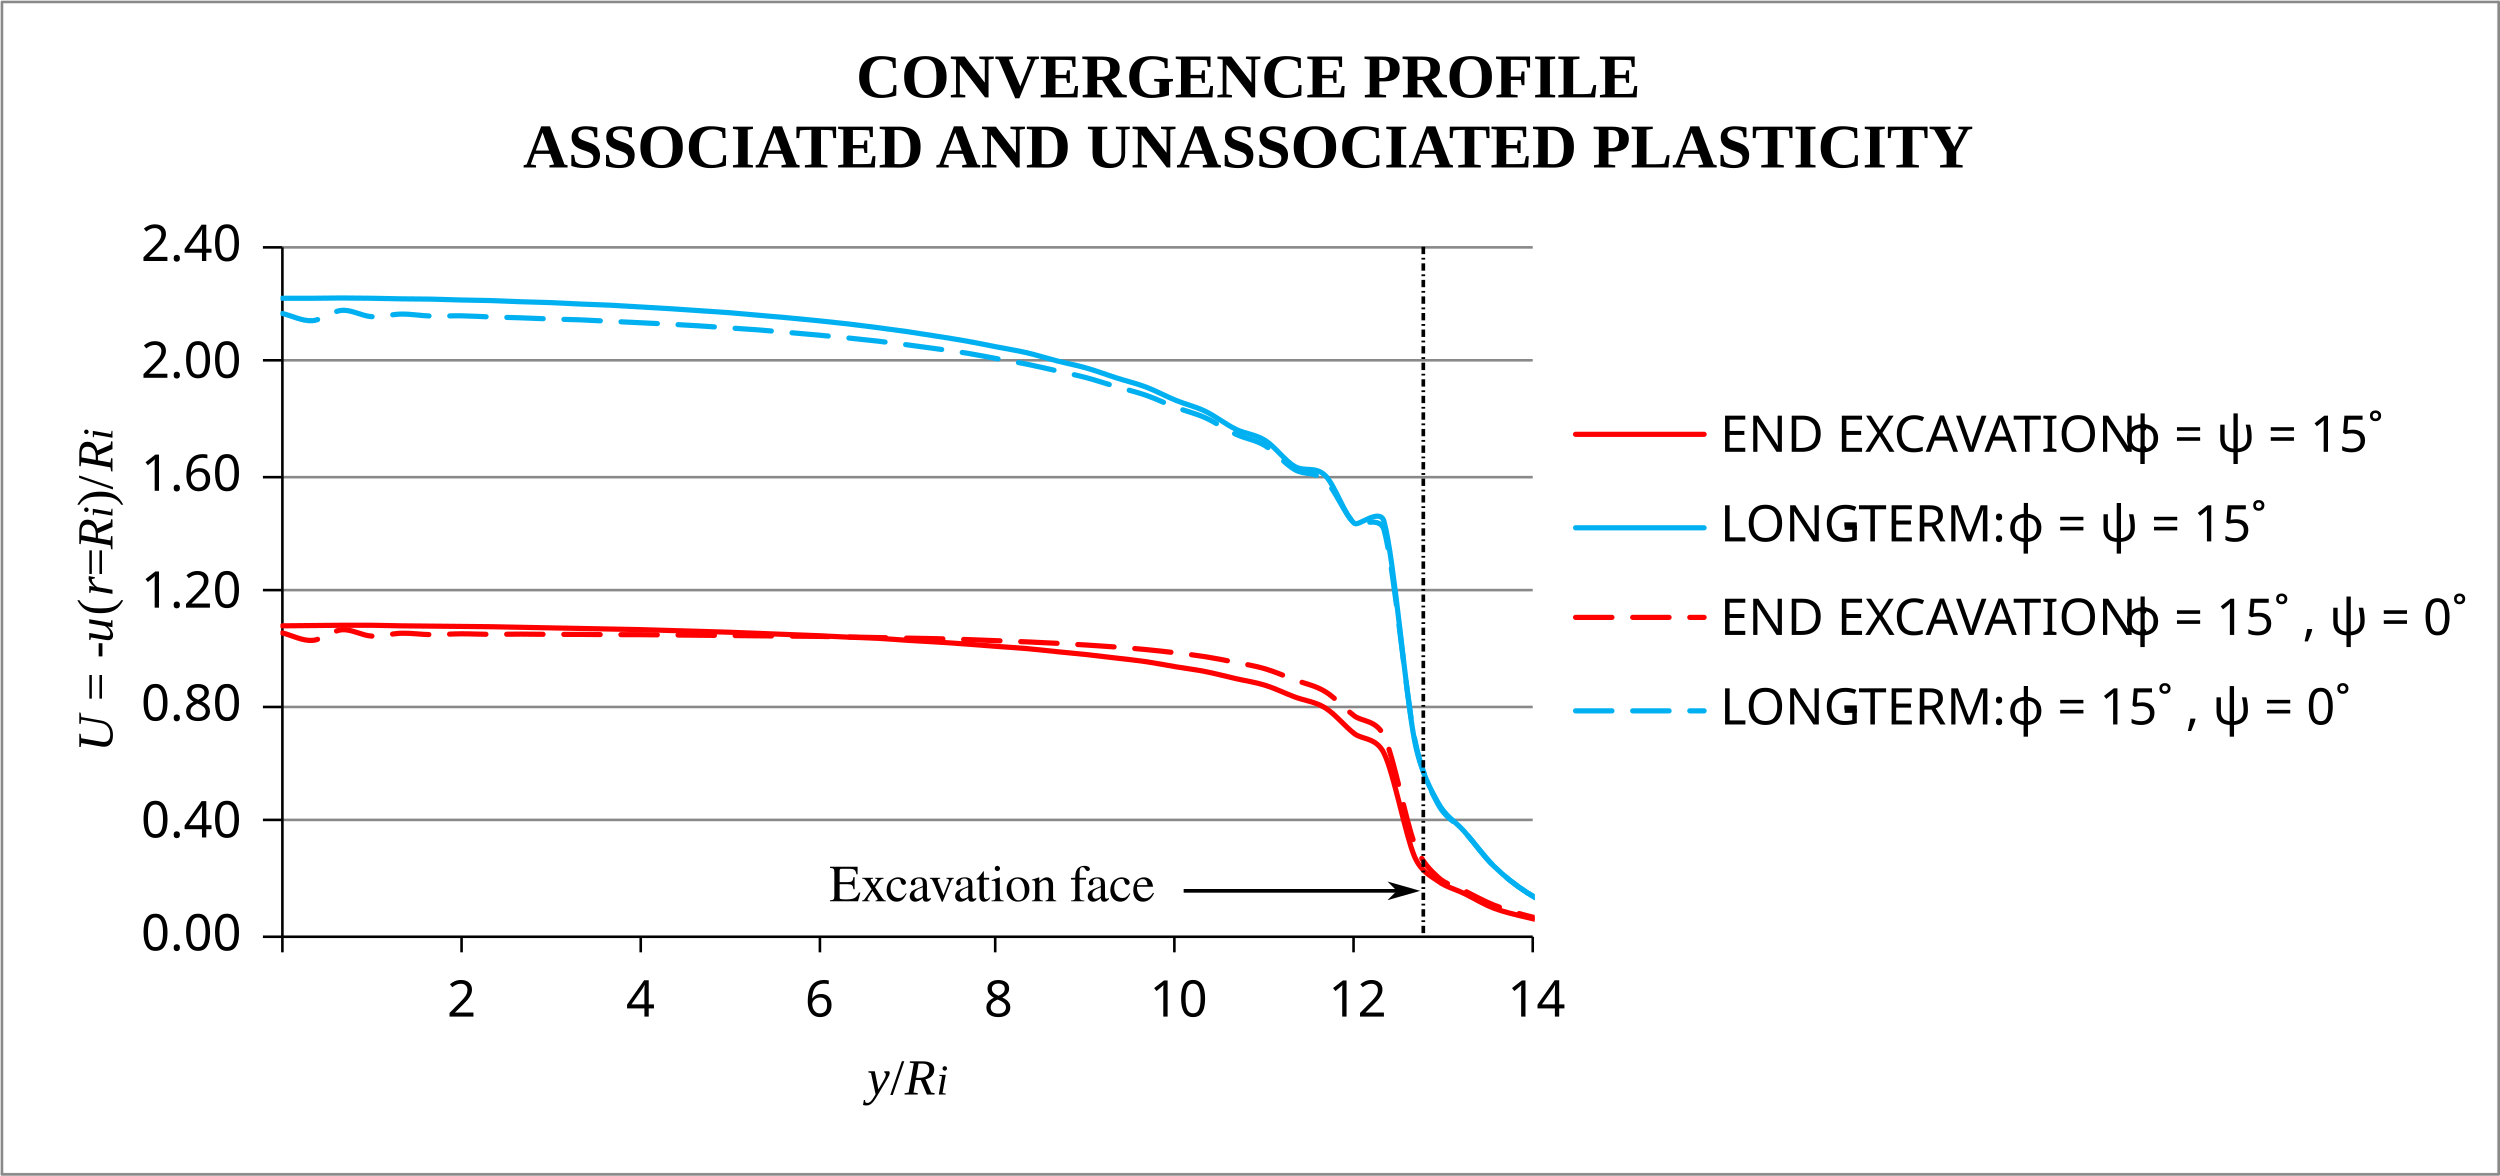
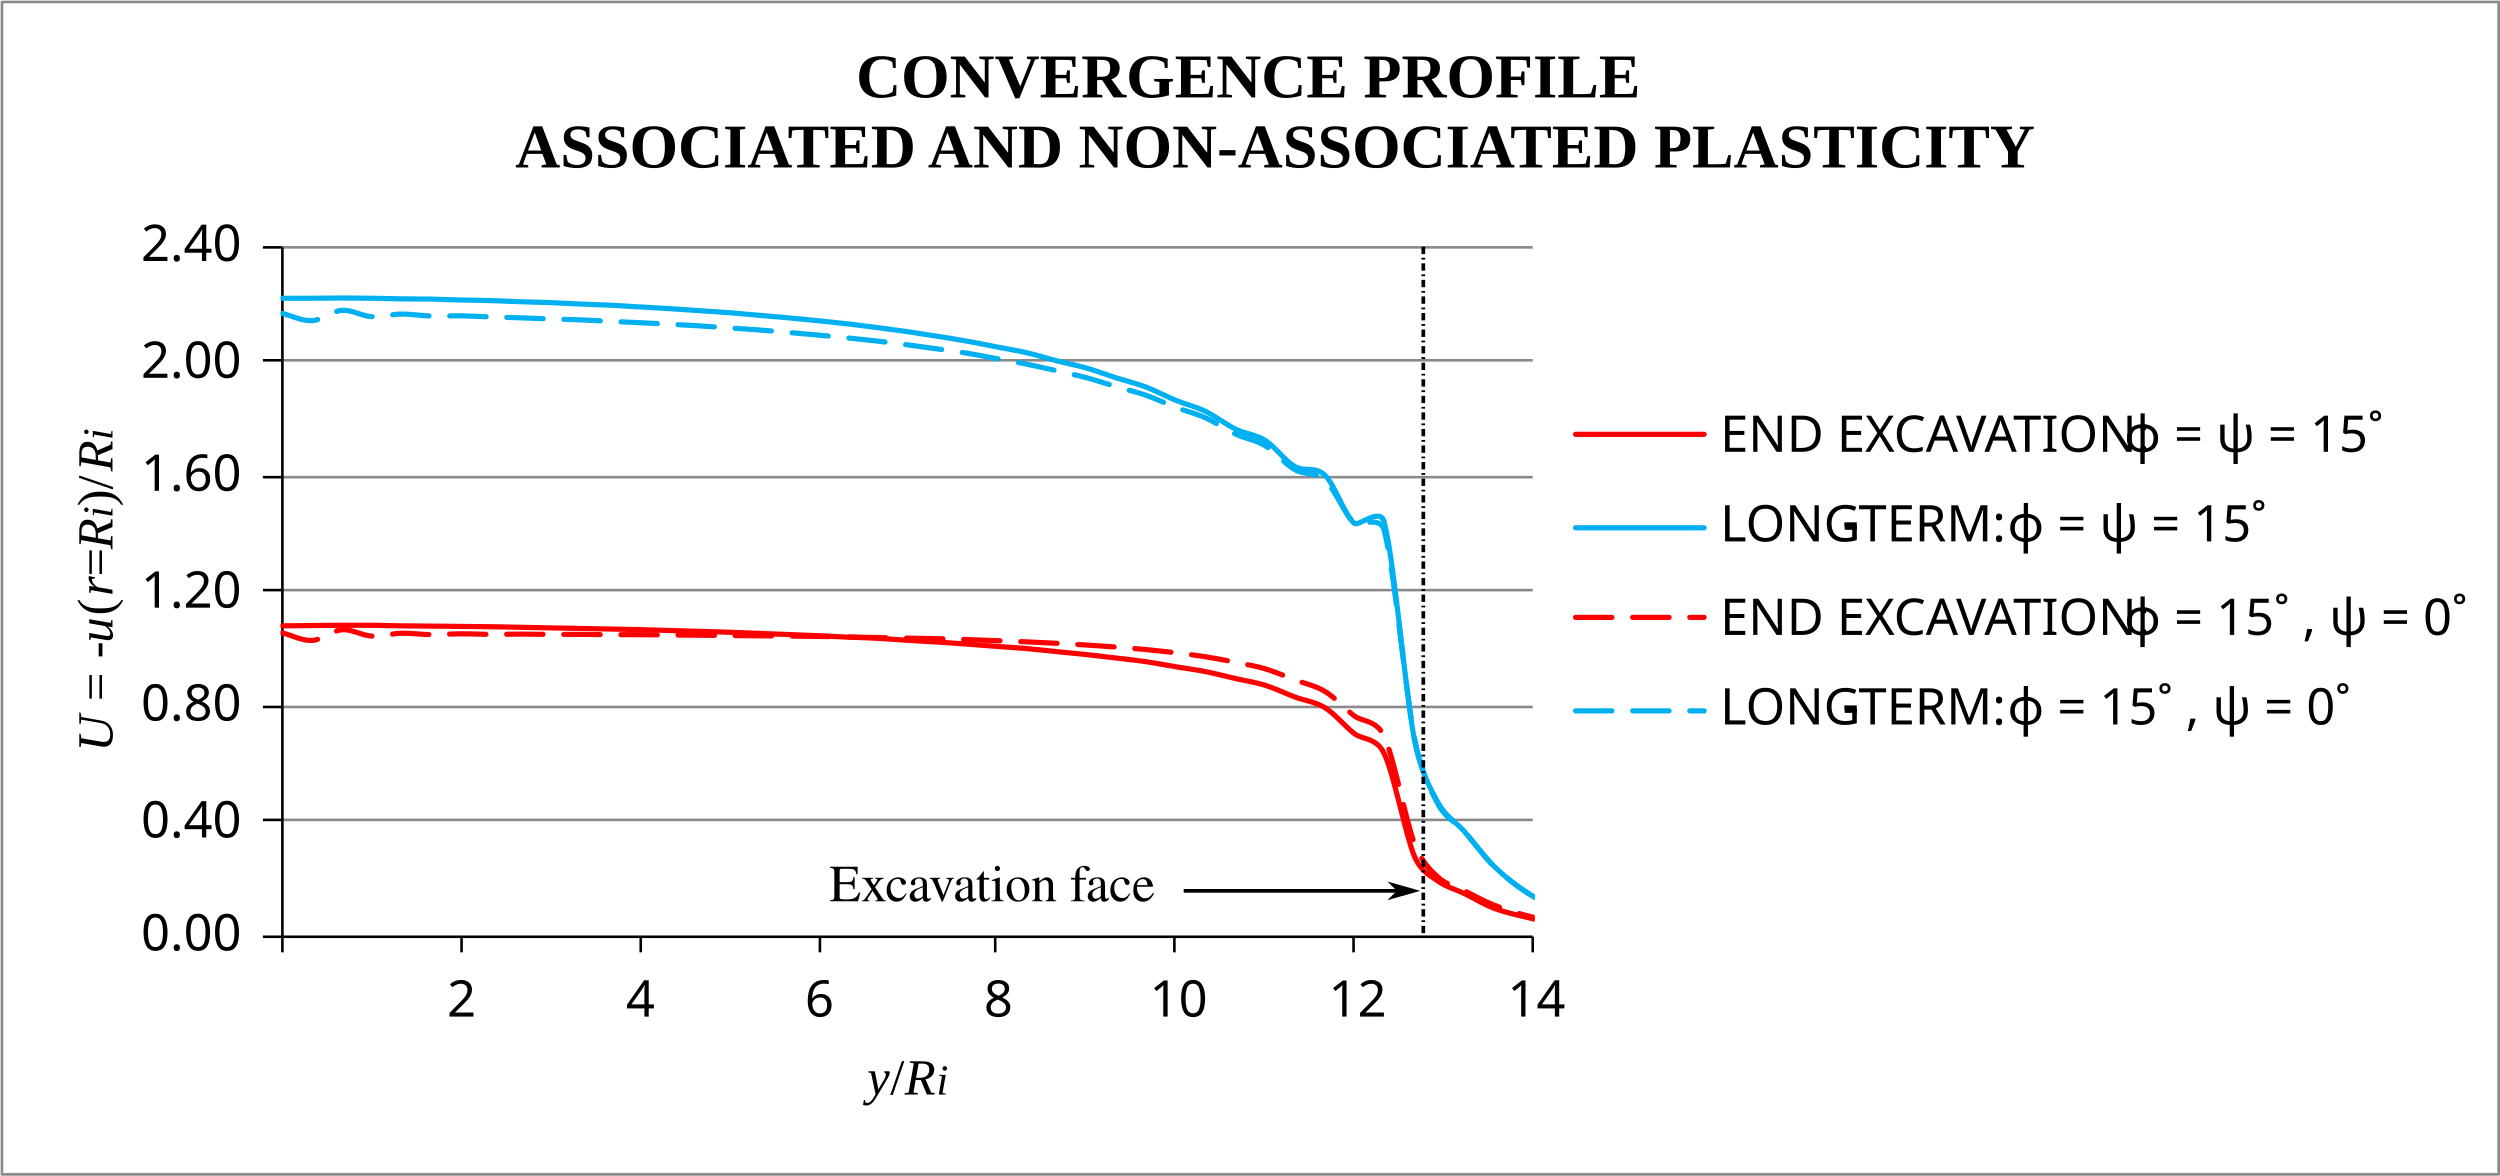
<svg xmlns="http://www.w3.org/2000/svg" width="169.818mm" height="79.86mm" viewBox="0 0 169.818 79.86" version="1.1" id="svg2906">
  <defs id="defs2900">
    <clipPath id="clip0">
      <rect x="260" y="316" width="642" height="302" id="rect3469" />
    </clipPath>
    <clipPath id="clip1">
      <rect x="260" y="315" width="640" height="301" id="rect3472" />
    </clipPath>
    <clipPath id="clip2">
      <rect x="260" y="315" width="640" height="301" id="rect3475" />
    </clipPath>
    <clipPath id="clip3">
      <rect x="260" y="315" width="640" height="301" id="rect3478" />
    </clipPath>
    <clipPath id="clip4">
      <rect x="260" y="315" width="640" height="301" id="rect3481" />
    </clipPath>
    <clipPath id="clip5">
      <rect x="260" y="315" width="640" height="301" id="rect3484" />
    </clipPath>
    <clipPath id="clip6">
      <rect x="260" y="315" width="640" height="301" id="rect3487" />
    </clipPath>
    <clipPath id="clip7">
      <rect x="332" y="379" width="322" height="178" id="rect3490" />
    </clipPath>
    <clipPath id="clip8">
      <rect x="332" y="379" width="322" height="178" id="rect3493" />
    </clipPath>
    <clipPath id="clip9">
      <rect x="332" y="379" width="322" height="178" id="rect3496" />
    </clipPath>
    <clipPath id="clip10">
      <rect x="332" y="379" width="322" height="178" id="rect3499" />
    </clipPath>
    <clipPath id="clip11">
      <rect x="260" y="315" width="640" height="301" id="rect3502" />
    </clipPath>
    <clipPath id="clip12">
      <rect x="260" y="315" width="640" height="301" id="rect3505" />
    </clipPath>
    <clipPath id="clip13">
      <rect x="260" y="315" width="640" height="301" id="rect3508" />
    </clipPath>
    <clipPath id="clip14">
      <rect x="260" y="315" width="640" height="301" id="rect3511" />
    </clipPath>
    <clipPath id="clip15">
      <rect x="260" y="315" width="640" height="301" id="rect3514" />
    </clipPath>
    <clipPath id="clip16">
      <rect x="260" y="315" width="640" height="301" id="rect3517" />
    </clipPath>
    <clipPath id="clip17">
      <rect x="260" y="315" width="640" height="301" id="rect3520" />
    </clipPath>
    <clipPath id="clip18">
      <rect x="260" y="315" width="640" height="301" id="rect3523" />
    </clipPath>
    <clipPath id="clip19">
      <rect x="260" y="315" width="640" height="301" id="rect3526" />
    </clipPath>
    <clipPath id="clip20">
      <rect x="260" y="315" width="640" height="301" id="rect3529" />
    </clipPath>
    <clipPath id="clip21">
      <rect x="260" y="315" width="640" height="301" id="rect3532" />
    </clipPath>
    <clipPath id="clip22">
      <rect x="260" y="315" width="640" height="301" id="rect3535" />
    </clipPath>
    <clipPath id="clip23">
      <rect x="260" y="315" width="640" height="301" id="rect3538" />
    </clipPath>
    <clipPath id="clip24">
      <rect x="260" y="315" width="640" height="301" id="rect3541" />
    </clipPath>
    <clipPath id="clip25">
      <rect x="260" y="315" width="640" height="301" id="rect3544" />
    </clipPath>
    <clipPath id="clip26">
      <rect x="260" y="315" width="640" height="301" id="rect3547" />
    </clipPath>
    <clipPath id="clip27">
      <rect x="260" y="315" width="640" height="301" id="rect3550" />
    </clipPath>
    <clipPath id="clip28">
      <rect x="260" y="315" width="640" height="301" id="rect3553" />
    </clipPath>
    <clipPath id="clip29">
      <rect x="260" y="315" width="640" height="301" id="rect3556" />
    </clipPath>
    <clipPath id="clip30">
      <rect x="260" y="315" width="640" height="301" id="rect3559" />
    </clipPath>
    <clipPath id="clip31">
      <rect x="260" y="315" width="640" height="301" id="rect3562" />
    </clipPath>
    <clipPath id="clip32">
      <rect x="260" y="315" width="640" height="301" id="rect3565" />
    </clipPath>
    <clipPath id="clip33">
      <rect x="260" y="315" width="640" height="301" id="rect3568" />
    </clipPath>
    <clipPath id="clip34">
      <rect x="260" y="315" width="640" height="301" id="rect3571" />
    </clipPath>
    <clipPath id="clip35">
      <rect x="260" y="315" width="640" height="301" id="rect3574" />
    </clipPath>
    <clipPath id="clip36">
      <rect x="260" y="315" width="640" height="301" id="rect3577" />
    </clipPath>
    <clipPath id="clip37">
      <rect x="260" y="315" width="640" height="301" id="rect3580" />
    </clipPath>
    <clipPath id="clip38">
      <rect x="260" y="315" width="640" height="301" id="rect3583" />
    </clipPath>
    <clipPath id="clip39">
      <rect x="260" y="315" width="640" height="301" id="rect3586" />
    </clipPath>
    <clipPath id="clip40">
      <rect x="260" y="315" width="640" height="301" id="rect3589" />
    </clipPath>
    <clipPath id="clip41">
      <rect x="260" y="315" width="640" height="301" id="rect3592" />
    </clipPath>
    <clipPath id="clip42">
      <rect x="260" y="315" width="640" height="301" id="rect3595" />
    </clipPath>
    <clipPath id="clip43">
      <rect x="260" y="315" width="640" height="301" id="rect3598" />
    </clipPath>
    <clipPath id="clip44">
      <rect x="260" y="315" width="640" height="301" id="rect3601" />
    </clipPath>
    <clipPath id="clip45">
      <rect x="260" y="315" width="640" height="301" id="rect3604" />
    </clipPath>
    <clipPath id="clip46">
      <rect x="260" y="315" width="640" height="301" id="rect3607" />
    </clipPath>
    <clipPath id="clip47">
      <rect x="260" y="315" width="640" height="301" id="rect3610" />
    </clipPath>
    <clipPath id="clip48">
      <rect x="260" y="315" width="640" height="301" id="rect3613" />
    </clipPath>
    <clipPath id="clip49">
      <rect x="260" y="315" width="640" height="301" id="rect3616" />
    </clipPath>
    <clipPath id="clip50">
      <rect x="260" y="315" width="640" height="301" id="rect3619" />
    </clipPath>
    <clipPath id="clip51">
      <rect x="260" y="315" width="640" height="301" id="rect3622" />
    </clipPath>
    <clipPath id="clip52">
      <rect x="260" y="315" width="640" height="301" id="rect3625" />
    </clipPath>
    <clipPath id="clip53">
      <rect x="260" y="315" width="640" height="301" id="rect3628" />
    </clipPath>
    <clipPath id="clip54">
      <rect x="260" y="315" width="640" height="301" id="rect3631" />
    </clipPath>
    <clipPath id="clip55">
      <rect x="260" y="315" width="640" height="301" id="rect3634" />
    </clipPath>
    <clipPath id="clip56">
      <rect x="260" y="315" width="640" height="301" id="rect3637" />
    </clipPath>
    <clipPath id="clip57">
      <rect x="260" y="315" width="640" height="301" id="rect3640" />
    </clipPath>
    <clipPath id="clip58">
      <rect x="260" y="315" width="640" height="301" id="rect3643" />
    </clipPath>
    <marker style="overflow:visible" id="Arrow1Mend-7" refX="0" refY="0" orient="auto">
      <path transform="matrix(-0.4,0,0,-0.4,-4,0)" style="fill:#000000;fill-opacity:1;fill-rule:evenodd;stroke:#000000;stroke-width:1pt;stroke-opacity:1" d="M 0,0 5,-5 -12.5,0 5,5 Z" id="path3142-6" />
    </marker>
    <marker style="overflow:visible" id="Arrow1Mend-08" refX="0" refY="0" orient="auto">
      <path transform="matrix(-0.4,0,0,-0.4,-4,0)" style="fill:#000000;fill-opacity:1;fill-rule:evenodd;stroke:#000000;stroke-width:1pt;stroke-opacity:1" d="M 0,0 5,-5 -12.5,0 5,5 Z" id="path1453" />
    </marker>
  </defs>
  <g id="layer1" transform="translate(-23.87167,-11.25755)">
    <g clip-path="url(#clip0)" transform="matrix(0.2645833,0,0,0.2645833,-44.91999,-72.35078)" id="g3884">
      <rect x="260" y="316" width="641" height="301" fill="#ffffff" id="rect3648" />
      <g clip-path="url(#clip1)" id="g3652">
        <rect x="332" y="379" width="322" height="177" fill="#ffffff" id="rect3650" />
      </g>
      <g clip-path="url(#clip2)" id="g3656">
        <path d="m 332.5,526.5 h 321 m -321,-29 h 321 m -321,-30 h 321 m -321,-29 h 321 m -321,-30 h 321 m -321,-29 h 321" stroke="#898989" stroke-width="0.667" stroke-linejoin="round" stroke-miterlimit="10" fill="none" id="path3654" />
      </g>
      <g clip-path="url(#clip3)" id="g3660">
        <path d="M 0,0 1.04987e-4,177" stroke="#000000" stroke-width="0.667" stroke-linejoin="round" stroke-miterlimit="10" fill="none" fill-rule="evenodd" transform="matrix(1,0,0,-1,332.5,556.5)" id="path3658" />
      </g>
      <g clip-path="url(#clip4)" id="g3664">
        <path d="m 327.5,556.5 h 5 m -5,-30 h 5 m -5,-29 h 5 m -5,-30 h 5 m -5,-29 h 5 m -5,-30 h 5 m -5,-29 h 5" stroke="#000000" stroke-width="0.667" stroke-linejoin="round" stroke-miterlimit="10" fill="none" id="path3662" />
      </g>
      <g clip-path="url(#clip5)" id="g3668">
        <path d="m 332.5,556.5 h 321" stroke="#000000" stroke-width="0.667" stroke-linejoin="round" stroke-miterlimit="10" fill="none" fill-rule="evenodd" id="path3666" />
      </g>
      <g clip-path="url(#clip6)" id="g3672">
        <path d="m 332.5,556.5 v 4 m 46,-4 v 4 m 46,-4 v 4 m 46,-4 v 4 m 45,-4 v 4 m 46,-4 v 4 m 46,-4 v 4 m 46,-4 v 4" stroke="#000000" stroke-width="0.667" stroke-linejoin="round" stroke-miterlimit="10" fill="none" id="path3670" />
      </g>
      <g clip-path="url(#clip7)" id="g3676">
        <path d="m 332.5,476.674 c 2.548,-0.025 5.096,-0.05 7.645,-0.075 2.549,-0.025 5.099,-0.062 7.648,-0.074 2.548,-0.013 5.098,-0.025 7.645,0 2.547,0.025 5.088,0.112 7.638,0.149 2.55,0.037 5.111,0.049 7.661,0.074 2.55,0.025 5.093,0.05 7.639,0.075 2.546,0.024 5.088,0.037 7.638,0.074 2.55,0.037 5.111,0.099 7.661,0.149 2.55,0.049 5.092,0.099 7.638,0.149 2.546,0.049 5.089,0.099 7.639,0.149 2.55,0.049 5.111,0.099 7.661,0.149 2.55,0.049 5.092,0.086 7.638,0.148 2.546,0.062 5.089,0.149 7.639,0.224 2.549,0.074 5.111,0.149 7.661,0.223 2.55,0.075 5.092,0.137 7.638,0.223 2.546,0.087 5.088,0.199 7.638,0.298 2.55,0.099 5.112,0.199 7.662,0.298 2.549,0.099 5.092,0.186 7.638,0.298 2.546,0.111 5.088,0.26 7.638,0.372 2.55,0.112 5.111,0.161 7.661,0.298 2.55,0.136 5.093,0.359 7.639,0.521 2.546,0.161 5.088,0.285 7.638,0.446 2.55,0.162 5.111,0.335 7.661,0.522 2.55,0.186 5.092,0.403 7.639,0.595 2.546,0.192 5.088,0.335 7.638,0.558 2.55,0.224 5.111,0.526 7.661,0.782 2.55,0.256 5.092,0.478 7.638,0.752 2.546,0.274 5.089,0.589 7.639,0.893 2.549,0.304 5.111,0.557 7.661,0.931 2.55,0.373 5.103,0.887 7.638,1.31 2.535,0.423 5.008,0.723 7.57,1.228 2.561,0.505 5.237,1.215 7.798,1.802 2.562,0.586 5.047,0.934 7.57,1.719 2.523,0.785 5.008,2.03 7.569,2.993 2.562,0.962 5.238,1.208 7.799,2.784 2.562,1.575 5.046,4.724 7.57,6.67 1.973,1.521 5.566,0.903 7.569,5.002 2.562,5.242 5.505,20.99 7.799,26.449 1.687,4.015 4.389,5.13 5.964,6.305 2.141,1.598 4.473,2.11 6.881,3.283 2.409,1.172 4.894,2.735 7.57,3.752 2.676,1.016 5.466,1.628 8.487,2.346 3.02,0.718 6.231,1.459 9.633,1.96 3.403,0.501 6.958,0.736 10.781,1.048 3.823,0.311 7.876,0.625 12.157,0.824 4.282,0.198 8.755,0.248 13.534,0.365 4.778,0.117 9.748,0.265 15.139,0.339 5.39,0.074 11.163,0.06 17.203,0.104 6.04,0.044 12.272,0.13 19.038,0.158 6.767,0.029 13.954,-0.006 21.562,0.012 7.607,0.017 15.559,0.081 24.085,0.094 8.525,0.013 17.509,-0.028 27.066,-0.015 9.558,0.013 20.185,0.062 30.278,0.093" stroke="#ff0000" stroke-width="1.333" stroke-linecap="round" stroke-linejoin="round" stroke-miterlimit="10" fill="none" id="path3674" />
      </g>
      <g clip-path="url(#clip8)" id="g3680">
        <path d="m 332.5,392.574 c 2.548,0 5.096,0.012 7.645,0 2.549,-0.012 5.099,-0.074 7.648,-0.074 2.548,0 5.098,0.037 7.645,0.074 2.547,0.037 5.088,0.111 7.638,0.148 2.55,0.037 5.111,0.025 7.661,0.074 2.55,0.05 5.093,0.161 7.639,0.222 2.546,0.062 5.088,0.074 7.638,0.148 2.55,0.074 5.111,0.21 7.661,0.297 2.55,0.086 5.092,0.123 7.638,0.222 2.546,0.098 5.089,0.259 7.639,0.37 2.55,0.111 5.111,0.173 7.661,0.296 2.55,0.123 5.092,0.296 7.638,0.444 2.546,0.148 5.089,0.284 7.639,0.445 2.549,0.16 5.111,0.345 7.661,0.518 2.55,0.172 5.092,0.321 7.638,0.518 2.546,0.197 5.088,0.444 7.638,0.666 2.55,0.223 5.112,0.432 7.662,0.667 2.549,0.234 5.092,0.481 7.638,0.74 2.546,0.259 5.088,0.518 7.638,0.815 2.55,0.296 5.111,0.629 7.661,0.962 2.55,0.333 5.093,0.666 7.639,1.037 2.546,0.37 5.088,0.777 7.638,1.184 2.55,0.407 5.111,0.802 7.661,1.259 2.55,0.456 5.092,0.987 7.639,1.481 2.546,0.493 5.088,0.888 7.638,1.481 2.55,0.592 5.111,1.418 7.661,2.073 2.55,0.653 5.092,1.122 7.638,1.851 2.546,0.728 5.089,1.702 7.639,2.517 2.549,0.814 5.111,1.407 7.661,2.369 2.55,0.963 5.103,2.369 7.638,3.406 2.535,1.036 5.008,1.579 7.57,2.813 2.561,1.234 5.237,3.344 7.798,4.591 2.562,1.246 5.047,1.296 7.57,2.887 2.523,1.592 5.008,5.171 7.569,6.664 2.562,1.493 5.238,-0.148 7.799,2.295 2.562,2.443 5.046,10.39 7.57,12.365 1.002,0.784 6.551,-4.195 7.569,-0.519 2.562,9.251 5.505,44.024 7.799,56.026 1.602,8.383 4.468,13.238 5.964,15.985 2.141,3.931 4.473,4.857 6.881,7.604 2.409,2.746 4.894,6.268 7.57,8.877 2.676,2.608 5.466,4.834 8.487,6.774 3.02,1.941 6.231,3.622 9.633,4.868 3.403,1.245 6.958,1.907 10.781,2.607 3.823,0.701 7.876,1.185 12.157,1.595 4.282,0.41 8.755,0.63 13.534,0.864 4.778,0.235 9.748,0.401 15.139,0.542 5.39,0.141 11.163,0.218 17.203,0.303 6.04,0.085 12.272,0.155 19.038,0.208 6.767,0.054 13.954,0.079 21.562,0.113 7.607,0.035 15.559,0.069 24.085,0.095 8.525,0.025 17.509,0.032 27.066,0.059 9.558,0.026 20.185,0.066 30.278,0.1" stroke="#00b0f0" stroke-width="1.333" stroke-linecap="round" stroke-linejoin="round" stroke-miterlimit="10" fill="none" id="path3678" />
      </g>
      <g clip-path="url(#clip9)" id="g3684">
        <path d="m 332.5,478.497 c 2.548,0.641 5.096,2.057 7.645,1.921 2.549,-0.135 5.099,-2.549 7.648,-2.733 2.548,-0.185 5.098,1.477 7.645,1.625 2.547,0.148 5.088,-0.677 7.638,-0.739 2.55,-0.061 5.111,0.345 7.661,0.37 2.55,0.024 5.093,-0.21 7.639,-0.222 2.546,-0.012 5.088,0.136 7.638,0.148 2.55,0.012 5.111,-0.074 7.661,-0.074 2.55,0 5.092,0.062 7.638,0.074 2.546,0.012 5.089,-0.012 7.639,0 2.55,0.012 5.111,0.061 7.661,0.074 2.55,0.012 5.092,-0.013 7.638,0 2.546,0.012 5.089,0.049 7.639,0.074 2.549,0.024 5.111,0.049 7.661,0.074 2.55,0.024 5.092,0.049 7.638,0.073 2.546,0.025 5.088,0.05 7.638,0.074 2.55,0.025 5.112,0.05 7.662,0.074 2.549,0.025 5.092,0.037 7.638,0.074 2.546,0.037 5.088,0.099 7.638,0.148 2.55,0.049 5.111,0.098 7.661,0.148 2.55,0.049 5.093,0.098 7.639,0.147 2.546,0.05 5.088,0.087 7.638,0.148 2.55,0.062 5.111,0.136 7.661,0.222 2.55,0.086 5.092,0.197 7.639,0.295 2.546,0.099 5.088,0.185 7.638,0.296 2.55,0.11 5.111,0.234 7.661,0.369 2.55,0.136 5.092,0.283 7.638,0.443 2.546,0.161 5.089,0.323 7.639,0.518 2.549,0.194 5.111,0.402 7.661,0.65 2.55,0.247 5.103,0.529 7.638,0.835 2.535,0.305 5.008,0.589 7.57,0.997 2.561,0.408 5.237,0.93 7.798,1.448 2.562,0.518 5.047,0.915 7.57,1.662 2.523,0.748 5.008,1.853 7.569,2.823 2.562,0.969 5.238,1.441 7.799,2.992 2.562,1.55 5.046,4.404 7.57,6.309 1.919,1.449 5.621,0.977 7.569,5.12 2.562,5.447 5.505,21.537 7.799,27.564 1.862,4.894 4.225,6.953 5.964,8.6 2.141,2.028 4.473,2.361 6.881,3.568 2.409,1.208 4.894,2.613 7.57,3.68 2.676,1.066 5.466,1.931 8.487,2.718 3.02,0.787 6.231,1.462 9.633,2.004 3.403,0.542 6.958,0.899 10.781,1.249 3.823,0.349 7.876,0.626 12.157,0.846 4.282,0.219 8.755,0.336 13.534,0.47 4.778,0.135 9.748,0.253 15.139,0.337 5.39,0.083 11.163,0.113 17.203,0.165 6.04,0.052 12.272,0.111 19.038,0.143 6.767,0.033 13.954,0.033 21.562,0.054 7.607,0.02 15.559,0.057 24.085,0.072 8.525,0.015 17.509,0.003 27.066,0.015 9.558,0.013 20.185,0.041 30.278,0.061" stroke="#ff0000" stroke-width="1.333" stroke-linecap="round" stroke-linejoin="round" stroke-miterlimit="10" stroke-dasharray="9.333, 5.333" fill="none" id="path3682" />
      </g>
      <g clip-path="url(#clip10)" id="g3688">
        <path d="m 332.5,396.486 c 2.548,0.616 5.096,1.984 7.645,1.849 2.549,-0.136 5.099,-2.49 7.648,-2.662 2.548,-0.173 5.098,1.466 7.645,1.626 2.547,0.16 5.088,-0.641 7.638,-0.665 2.55,-0.025 5.111,0.444 7.661,0.517 2.55,0.074 5.093,-0.11 7.639,-0.073 2.546,0.036 5.088,0.209 7.638,0.295 2.55,0.087 5.111,0.136 7.661,0.222 2.55,0.086 5.092,0.21 7.638,0.296 2.546,0.086 5.089,0.123 7.639,0.222 2.55,0.098 5.111,0.246 7.661,0.369 2.55,0.124 5.092,0.247 7.638,0.37 2.546,0.123 5.089,0.234 7.639,0.37 2.549,0.135 5.111,0.283 7.661,0.443 2.55,0.161 5.092,0.346 7.638,0.518 2.546,0.173 5.088,0.321 7.638,0.518 2.55,0.197 5.112,0.443 7.662,0.665 2.549,0.222 5.092,0.432 7.638,0.666 2.546,0.234 5.088,0.48 7.638,0.739 2.55,0.259 5.111,0.518 7.661,0.814 2.55,0.295 5.093,0.628 7.639,0.961 2.546,0.332 5.088,0.677 7.638,1.035 2.55,0.357 5.111,0.69 7.661,1.109 2.55,0.419 5.092,0.937 7.639,1.405 2.546,0.468 5.088,0.887 7.638,1.405 2.55,0.517 5.111,1.121 7.661,1.701 2.55,0.579 5.092,1.096 7.638,1.774 2.546,0.678 5.089,1.541 7.639,2.292 2.549,0.752 5.111,1.331 7.661,2.219 2.55,0.887 5.103,2.144 7.638,3.105 2.535,0.961 5.008,1.516 7.57,2.662 2.561,1.146 5.237,3.02 7.798,4.215 2.562,1.195 5.047,1.442 7.57,2.958 2.523,1.516 5.008,4.658 7.569,6.137 2.562,1.479 5.238,0.444 7.799,2.736 2.562,2.292 5.046,8.898 7.57,11.017 1.031,0.867 6.522,-2.051 7.569,1.701 2.562,9.175 5.505,41.638 7.799,53.35 1.724,8.805 4.354,13.894 5.964,16.918 2.141,4.021 4.473,4.524 6.881,7.209 2.409,2.686 4.894,6.293 7.57,8.903 2.676,2.61 5.466,4.822 8.487,6.758 3.02,1.936 6.231,3.614 9.633,4.858 3.403,1.244 6.958,1.906 10.781,2.606 3.823,0.7 7.876,1.185 12.157,1.594 4.282,0.41 8.755,0.629 13.534,0.864 4.778,0.235 9.748,0.402 15.139,0.543 5.39,0.142 11.163,0.218 17.203,0.304 6.04,0.085 12.272,0.155 19.038,0.209 6.767,0.054 13.954,0.078 21.562,0.113 7.607,0.035 15.559,0.07 24.085,0.096 8.525,0.025 17.509,0.031 27.066,0.057 9.558,0.027 20.185,0.067 30.278,0.101" stroke="#00b0f0" stroke-width="1.333" stroke-linecap="round" stroke-linejoin="round" stroke-miterlimit="10" stroke-dasharray="9.333, 5.333" fill="none" id="path3686" />
      </g>
      <g clip-path="url(#clip11)" id="g3692">
        <text font-family="Calibri, Calibri_MSFontService, sans-serif" font-weight="400" font-size="13px" transform="translate(296.209,560)" id="text3690">0.00</text>
      </g>
      <g clip-path="url(#clip12)" id="g3696">
        <text font-family="Calibri, Calibri_MSFontService, sans-serif" font-weight="400" font-size="13px" transform="translate(296.209,531)" id="text3694">0.40</text>
      </g>
      <g clip-path="url(#clip13)" id="g3700">
        <text font-family="Calibri, Calibri_MSFontService, sans-serif" font-weight="400" font-size="13px" transform="translate(296.209,501)" id="text3698">0.80</text>
      </g>
      <g clip-path="url(#clip14)" id="g3704">
        <text font-family="Calibri, Calibri_MSFontService, sans-serif" font-weight="400" font-size="13px" transform="translate(296.209,472)" id="text3702">1.20</text>
      </g>
      <g clip-path="url(#clip15)" id="g3708">
        <text font-family="Calibri, Calibri_MSFontService, sans-serif" font-weight="400" font-size="13px" transform="translate(296.209,442)" id="text3706">1.60</text>
      </g>
      <g clip-path="url(#clip16)" id="g3712">
        <text font-family="Calibri, Calibri_MSFontService, sans-serif" font-weight="400" font-size="13px" transform="translate(296.209,413)" id="text3710">2.00</text>
      </g>
      <g clip-path="url(#clip17)" id="g3716">
        <text font-family="Calibri, Calibri_MSFontService, sans-serif" font-weight="400" font-size="13px" transform="translate(296.209,383)" id="text3714">2.40</text>
      </g>
      <g clip-path="url(#clip18)" id="g3720">
        <text font-family="Calibri, Calibri_MSFontService, sans-serif" font-weight="400" font-size="13px" transform="translate(374.782,577)" id="text3718">2</text>
      </g>
      <g clip-path="url(#clip19)" id="g3724">
        <text font-family="Calibri, Calibri_MSFontService, sans-serif" font-weight="400" font-size="13px" transform="translate(420.72,577)" id="text3722">4</text>
      </g>
      <g clip-path="url(#clip20)" id="g3728">
        <text font-family="Calibri, Calibri_MSFontService, sans-serif" font-weight="400" font-size="13px" transform="translate(466.658,577)" id="text3726">6</text>
      </g>
      <g clip-path="url(#clip21)" id="g3732">
        <text font-family="Calibri, Calibri_MSFontService, sans-serif" font-weight="400" font-size="13px" transform="translate(512.596,577)" id="text3730">8</text>
      </g>
      <g clip-path="url(#clip22)" id="g3736">
        <text font-family="Calibri, Calibri_MSFontService, sans-serif" font-weight="400" font-size="13px" transform="translate(555.154,577)" id="text3734">10</text>
      </g>
      <g clip-path="url(#clip23)" id="g3740">
        <text font-family="Calibri, Calibri_MSFontService, sans-serif" font-weight="400" font-size="13px" transform="translate(601.092,577)" id="text3738">12</text>
      </g>
      <g clip-path="url(#clip24)" id="g3744">
        <text font-family="Calibri, Calibri_MSFontService, sans-serif" font-weight="400" font-size="13px" transform="translate(647.03,577)" id="text3742">14</text>
      </g>
      <g clip-path="url(#clip25)" id="g3748">
        <text font-family="'Times New Roman', 'Times New Roman_MSFontService', sans-serif" font-style="italic" font-weight="400" font-size="13px" transform="rotate(-90,398.938,110.062)" id="text3746">U</text>
      </g>
      <g clip-path="url(#clip26)" id="g3752">
        <text font-family="'Times New Roman', 'Times New Roman_MSFontService', sans-serif" font-weight="400" font-size="13px" transform="rotate(-90,392.438,103.562)" id="text3750">=</text>
      </g>
      <g clip-path="url(#clip27)" id="g3756">
        <text font-family="'Times New Roman', 'Times New Roman_MSFontService', sans-serif" font-weight="400" font-size="13px" transform="rotate(-90,386.938,98.062)" id="text3754">-</text>
      </g>
      <g clip-path="url(#clip28)" id="g3760">
        <text font-family="'Times New Roman', 'Times New Roman_MSFontService', sans-serif" font-style="italic" font-weight="400" font-size="13px" transform="rotate(-90,384.938,96.062)" id="text3758">u</text>
      </g>
      <g clip-path="url(#clip29)" id="g3764">
        <text font-family="'Times New Roman', 'Times New Roman_MSFontService', sans-serif" font-weight="400" font-size="13px" transform="rotate(-90,381.438,92.562)" id="text3762">(</text>
      </g>
      <g clip-path="url(#clip30)" id="g3768">
        <text font-family="'Times New Roman', 'Times New Roman_MSFontService', sans-serif" font-style="italic" font-weight="400" font-size="13px" transform="rotate(-90,378.938,90.062)" id="text3766">r</text>
      </g>
      <g clip-path="url(#clip31)" id="g3772">
        <text font-family="'Times New Roman', 'Times New Roman_MSFontService', sans-serif" font-weight="400" font-size="13px" transform="rotate(-90,376.438,87.562)" id="text3770">=</text>
      </g>
      <g clip-path="url(#clip32)" id="g3776">
        <text font-family="'Times New Roman', 'Times New Roman_MSFontService', sans-serif" font-style="italic" font-weight="400" font-size="13px" transform="rotate(-90,372.938,84.062)" id="text3774">R</text>
      </g>
      <g clip-path="url(#clip33)" id="g3780">
        <text font-family="'Times New Roman', 'Times New Roman_MSFontService', sans-serif" font-style="italic" font-weight="400" font-size="11px" transform="rotate(-90,368.938,80.062)" id="text3778">i</text>
      </g>
      <g clip-path="url(#clip34)" id="g3784">
        <text font-family="'Times New Roman', 'Times New Roman_MSFontService', sans-serif" font-weight="400" font-size="13px" transform="rotate(-90,367.438,78.562)" id="text3782">)/</text>
      </g>
      <g clip-path="url(#clip35)" id="g3788">
        <text font-family="'Times New Roman', 'Times New Roman_MSFontService', sans-serif" font-style="italic" font-weight="400" font-size="13px" transform="rotate(-90,362.938,74.062)" id="text3786">R</text>
      </g>
      <g clip-path="url(#clip36)" id="g3792">
        <text font-family="'Times New Roman', 'Times New Roman_MSFontService', sans-serif" font-style="italic" font-weight="400" font-size="11px" transform="rotate(-90,358.938,70.062)" id="text3790">i</text>
      </g>
      <g clip-path="url(#clip37)" id="g3796">
        <text font-family="'Times New Roman', 'Times New Roman_MSFontService', sans-serif" font-style="italic" font-weight="400" font-size="13px" transform="translate(482.637,597)" id="text3794">y</text>
      </g>
      <g clip-path="url(#clip38)" id="g3800">
        <text font-family="'Times New Roman', 'Times New Roman_MSFontService', sans-serif" font-weight="400" font-size="13px" transform="translate(488.557,597)" id="text3798">/</text>
      </g>
      <g clip-path="url(#clip39)" id="g3804">
        <text font-family="'Times New Roman', 'Times New Roman_MSFontService', sans-serif" font-style="italic" font-weight="400" font-size="13px" transform="translate(492.264,597)" id="text3802">R</text>
      </g>
      <g clip-path="url(#clip40)" id="g3808">
        <text font-family="'Times New Roman', 'Times New Roman_MSFontService', sans-serif" font-style="italic" font-weight="400" font-size="11px" transform="translate(500.41,597)" id="text3806">i</text>
      </g>
      <g clip-path="url(#clip41)" id="g3812">
        <text font-family="'Times New Roman', 'Times New Roman_MSFontService', sans-serif" font-weight="700" font-size="16px" transform="translate(479.792,341)" id="text3810">CONVERGENCE PROFILE</text>
      </g>
-       <g clip-path="url(#clip42)" id="g3816">
-         <text font-family="'Times New Roman', 'Times New Roman_MSFontService', sans-serif" font-weight="700" font-size="16px" transform="translate(394.272,359)" id="text3814">ASSOCIATED AND UNASSOCIATED PLASTICITY</text>
+       <g clip-path="url(#clip42)" id="g3816" transform="translate(-2)">
+         <text font-family="'Times New Roman', 'Times New Roman_MSFontService', sans-serif" font-weight="700" font-size="16px" transform="translate(394.272,359)" id="text3814">ASSOCIATED AND NON-ASSOCIATED PLASTICITY</text>
      </g>
      <g clip-path="url(#clip43)" id="g3820">
        <path d="m 664.5,427.5 h 33" stroke="#ff0000" stroke-width="1.333" stroke-linecap="round" stroke-linejoin="round" stroke-miterlimit="10" fill="none" fill-rule="evenodd" id="path3818" />
      </g>
      <g clip-path="url(#clip44)" id="g3824">
        <text font-family="Calibri, Calibri_MSFontService, sans-serif" font-weight="400" font-size="13px" transform="translate(701.616,432)" id="text3822">END EXCAVATION:</text>
      </g>
      <g clip-path="url(#clip45)" id="g3828">
        <text font-family="Calibri, Calibri_MSFontService, sans-serif" font-weight="400" font-size="13px" transform="translate(805.357,432)" id="text3826">ϕ = ψ = 15˚</text>
      </g>
      <g clip-path="url(#clip46)" id="g3832">
        <path d="m 664.5,451.5 h 33" stroke="#00b0f0" stroke-width="1.333" stroke-linecap="round" stroke-linejoin="round" stroke-miterlimit="10" fill="none" fill-rule="evenodd" id="path3830" />
      </g>
      <g clip-path="url(#clip47)" id="g3836">
        <text font-family="Calibri, Calibri_MSFontService, sans-serif" font-weight="400" font-size="13px" transform="translate(701.616,455)" id="text3834">LONG</text>
      </g>
      <g clip-path="url(#clip48)" id="g3840">
        <text font-family="Calibri, Calibri_MSFontService, sans-serif" font-weight="400" font-size="13px" transform="translate(733.07,455)" id="text3838">-</text>
      </g>
      <g clip-path="url(#clip49)" id="g3844">
        <text font-family="Calibri, Calibri_MSFontService, sans-serif" font-weight="400" font-size="13px" transform="translate(737.15,455)" id="text3842">TERM:</text>
      </g>
      <g clip-path="url(#clip50)" id="g3848">
        <text font-family="Calibri, Calibri_MSFontService, sans-serif" font-weight="400" font-size="13px" transform="translate(775.383,455)" id="text3846">ϕ = ψ = 15˚</text>
      </g>
      <g clip-path="url(#clip51)" id="g3852">
        <path d="m 664.5,474.5 h 33" stroke="#ff0000" stroke-width="1.333" stroke-linecap="round" stroke-linejoin="round" stroke-miterlimit="10" stroke-dasharray="9.333, 5.333" fill="none" fill-rule="evenodd" id="path3850" />
      </g>
      <g clip-path="url(#clip52)" id="g3856">
        <text font-family="Calibri, Calibri_MSFontService, sans-serif" font-weight="400" font-size="13px" transform="translate(701.617,479)" id="text3854">END EXCAVATION:</text>
      </g>
      <g clip-path="url(#clip53)" id="g3860">
        <text font-family="Calibri, Calibri_MSFontService, sans-serif" font-weight="400" font-size="13px" transform="translate(805.357,479)" id="text3858">ϕ = 15˚ , ψ = 0˚</text>
      </g>
      <g clip-path="url(#clip54)" id="g3864">
        <path d="m 664.5,498.5 h 33" stroke="#00b0f0" stroke-width="1.333" stroke-linecap="round" stroke-linejoin="round" stroke-miterlimit="10" stroke-dasharray="9.333, 5.333" fill="none" fill-rule="evenodd" id="path3862" />
      </g>
      <g clip-path="url(#clip55)" id="g3868">
        <text font-family="Calibri, Calibri_MSFontService, sans-serif" font-weight="400" font-size="13px" transform="translate(701.617,502)" id="text3866">LONG</text>
      </g>
      <g clip-path="url(#clip56)" id="g3872">
        <text font-family="Calibri, Calibri_MSFontService, sans-serif" font-weight="400" font-size="13px" transform="translate(733.07,502)" id="text3870">-</text>
      </g>
      <g clip-path="url(#clip57)" id="g3876">
        <text font-family="Calibri, Calibri_MSFontService, sans-serif" font-weight="400" font-size="13px" transform="translate(737.15,502)" id="text3874">TERM:</text>
      </g>
      <g clip-path="url(#clip58)" id="g3880">
        <text font-family="Calibri, Calibri_MSFontService, sans-serif" font-weight="400" font-size="13px" transform="translate(775.383,502)" id="text3878">ϕ = 15˚ , ψ = 0˚</text>
      </g>
      <rect x="260.5" y="316.5" width="641" height="301" stroke="#898989" stroke-width="0.667" stroke-linejoin="round" stroke-miterlimit="10" fill="none" id="rect3882" />
    </g>
    <path style="fill:#ff0000;fill-opacity:0.39;fill-rule:evenodd;stroke:#000000;stroke-width:0.25;stroke-miterlimit:10;stroke-dasharray:0.5, 0.25, 0.125, 0.25;stroke-dashoffset:0;stroke-opacity:1" d="m 120.553,74.643 c 0,0 0,-44.067 0,-46.688" id="path1436" />
    <text xml:space="preserve" style="font-size:3.528px;line-height:1.25;font-family:times;-inkscape-font-specification:times;letter-spacing:0px;stroke-width:0.265" x="80.205" y="72.478" id="text1440">
      <tspan id="tspan1438" x="80.205" y="72.478" style="stroke-width:0.265">Excavation face</tspan>
    </text>
    <path style="fill:#000000;fill-opacity:1;fill-rule:evenodd;stroke:#000000;stroke-width:0.25;stroke-miterlimit:10;stroke-dasharray:none;stroke-dashoffset:0;stroke-opacity:1;marker-end:url(#Arrow1Mend-08)" d="m 104.274,71.77 h 15.574" id="path1442" />
  </g>
</svg>
